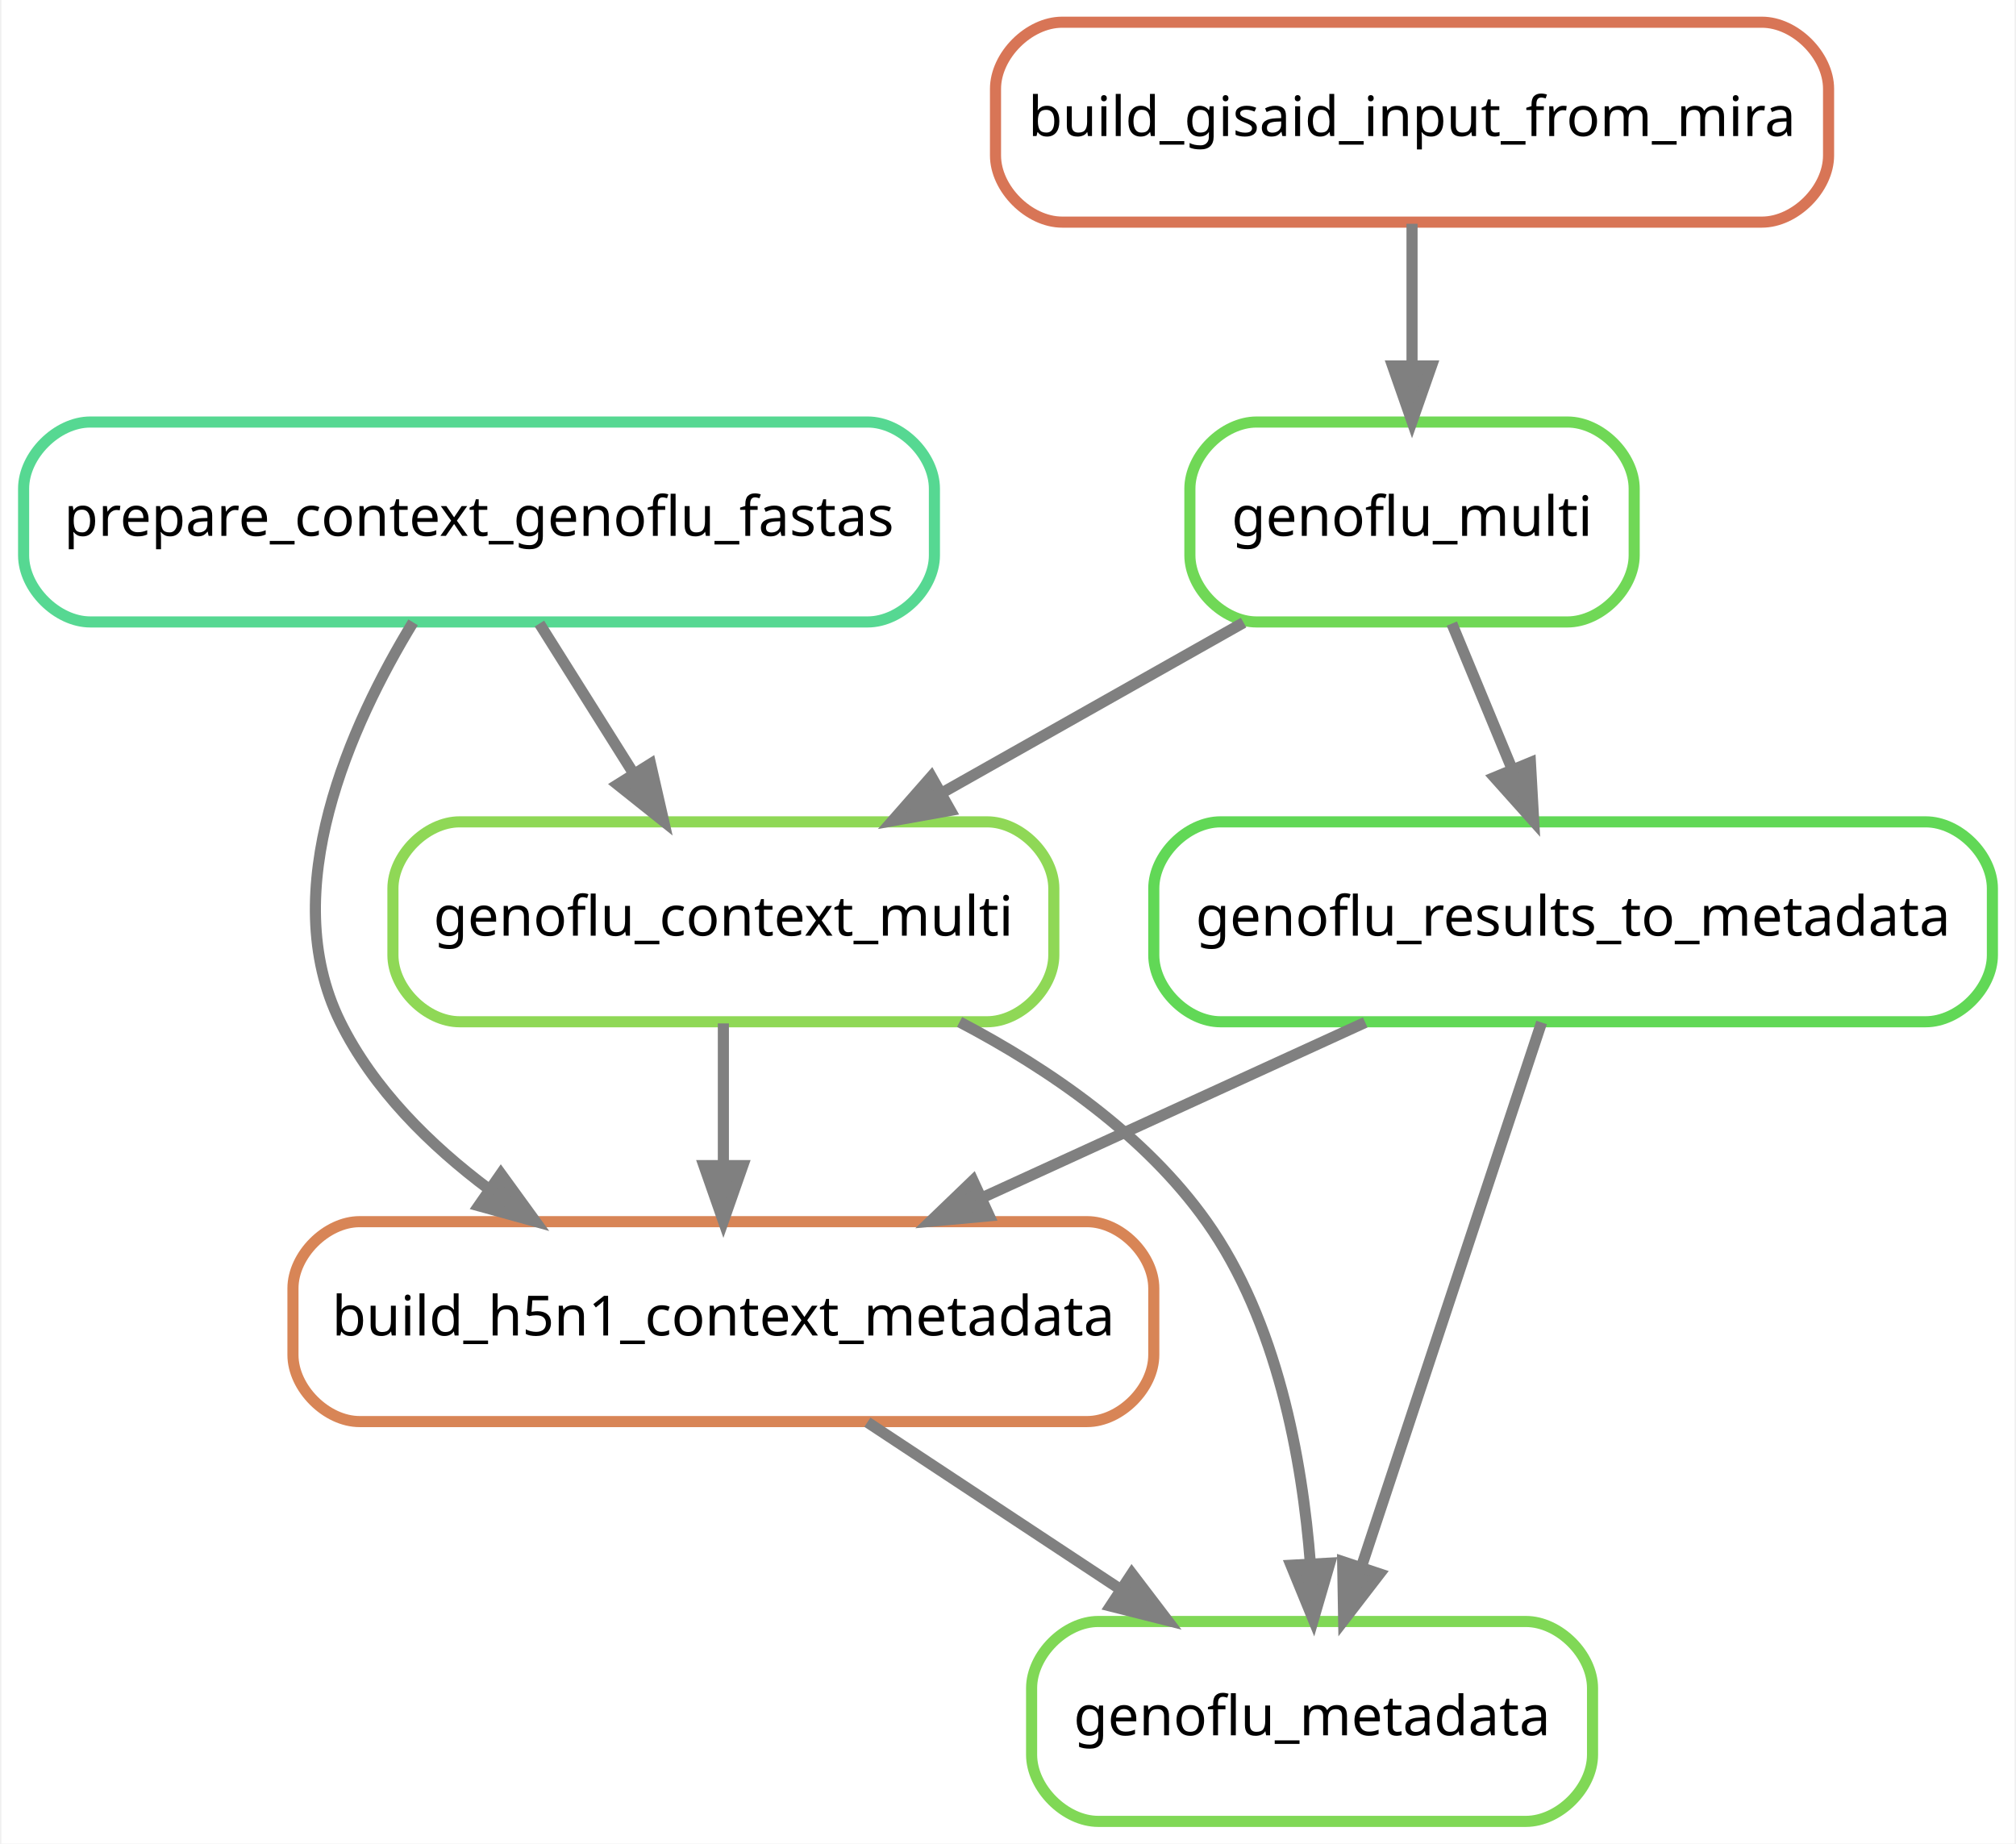
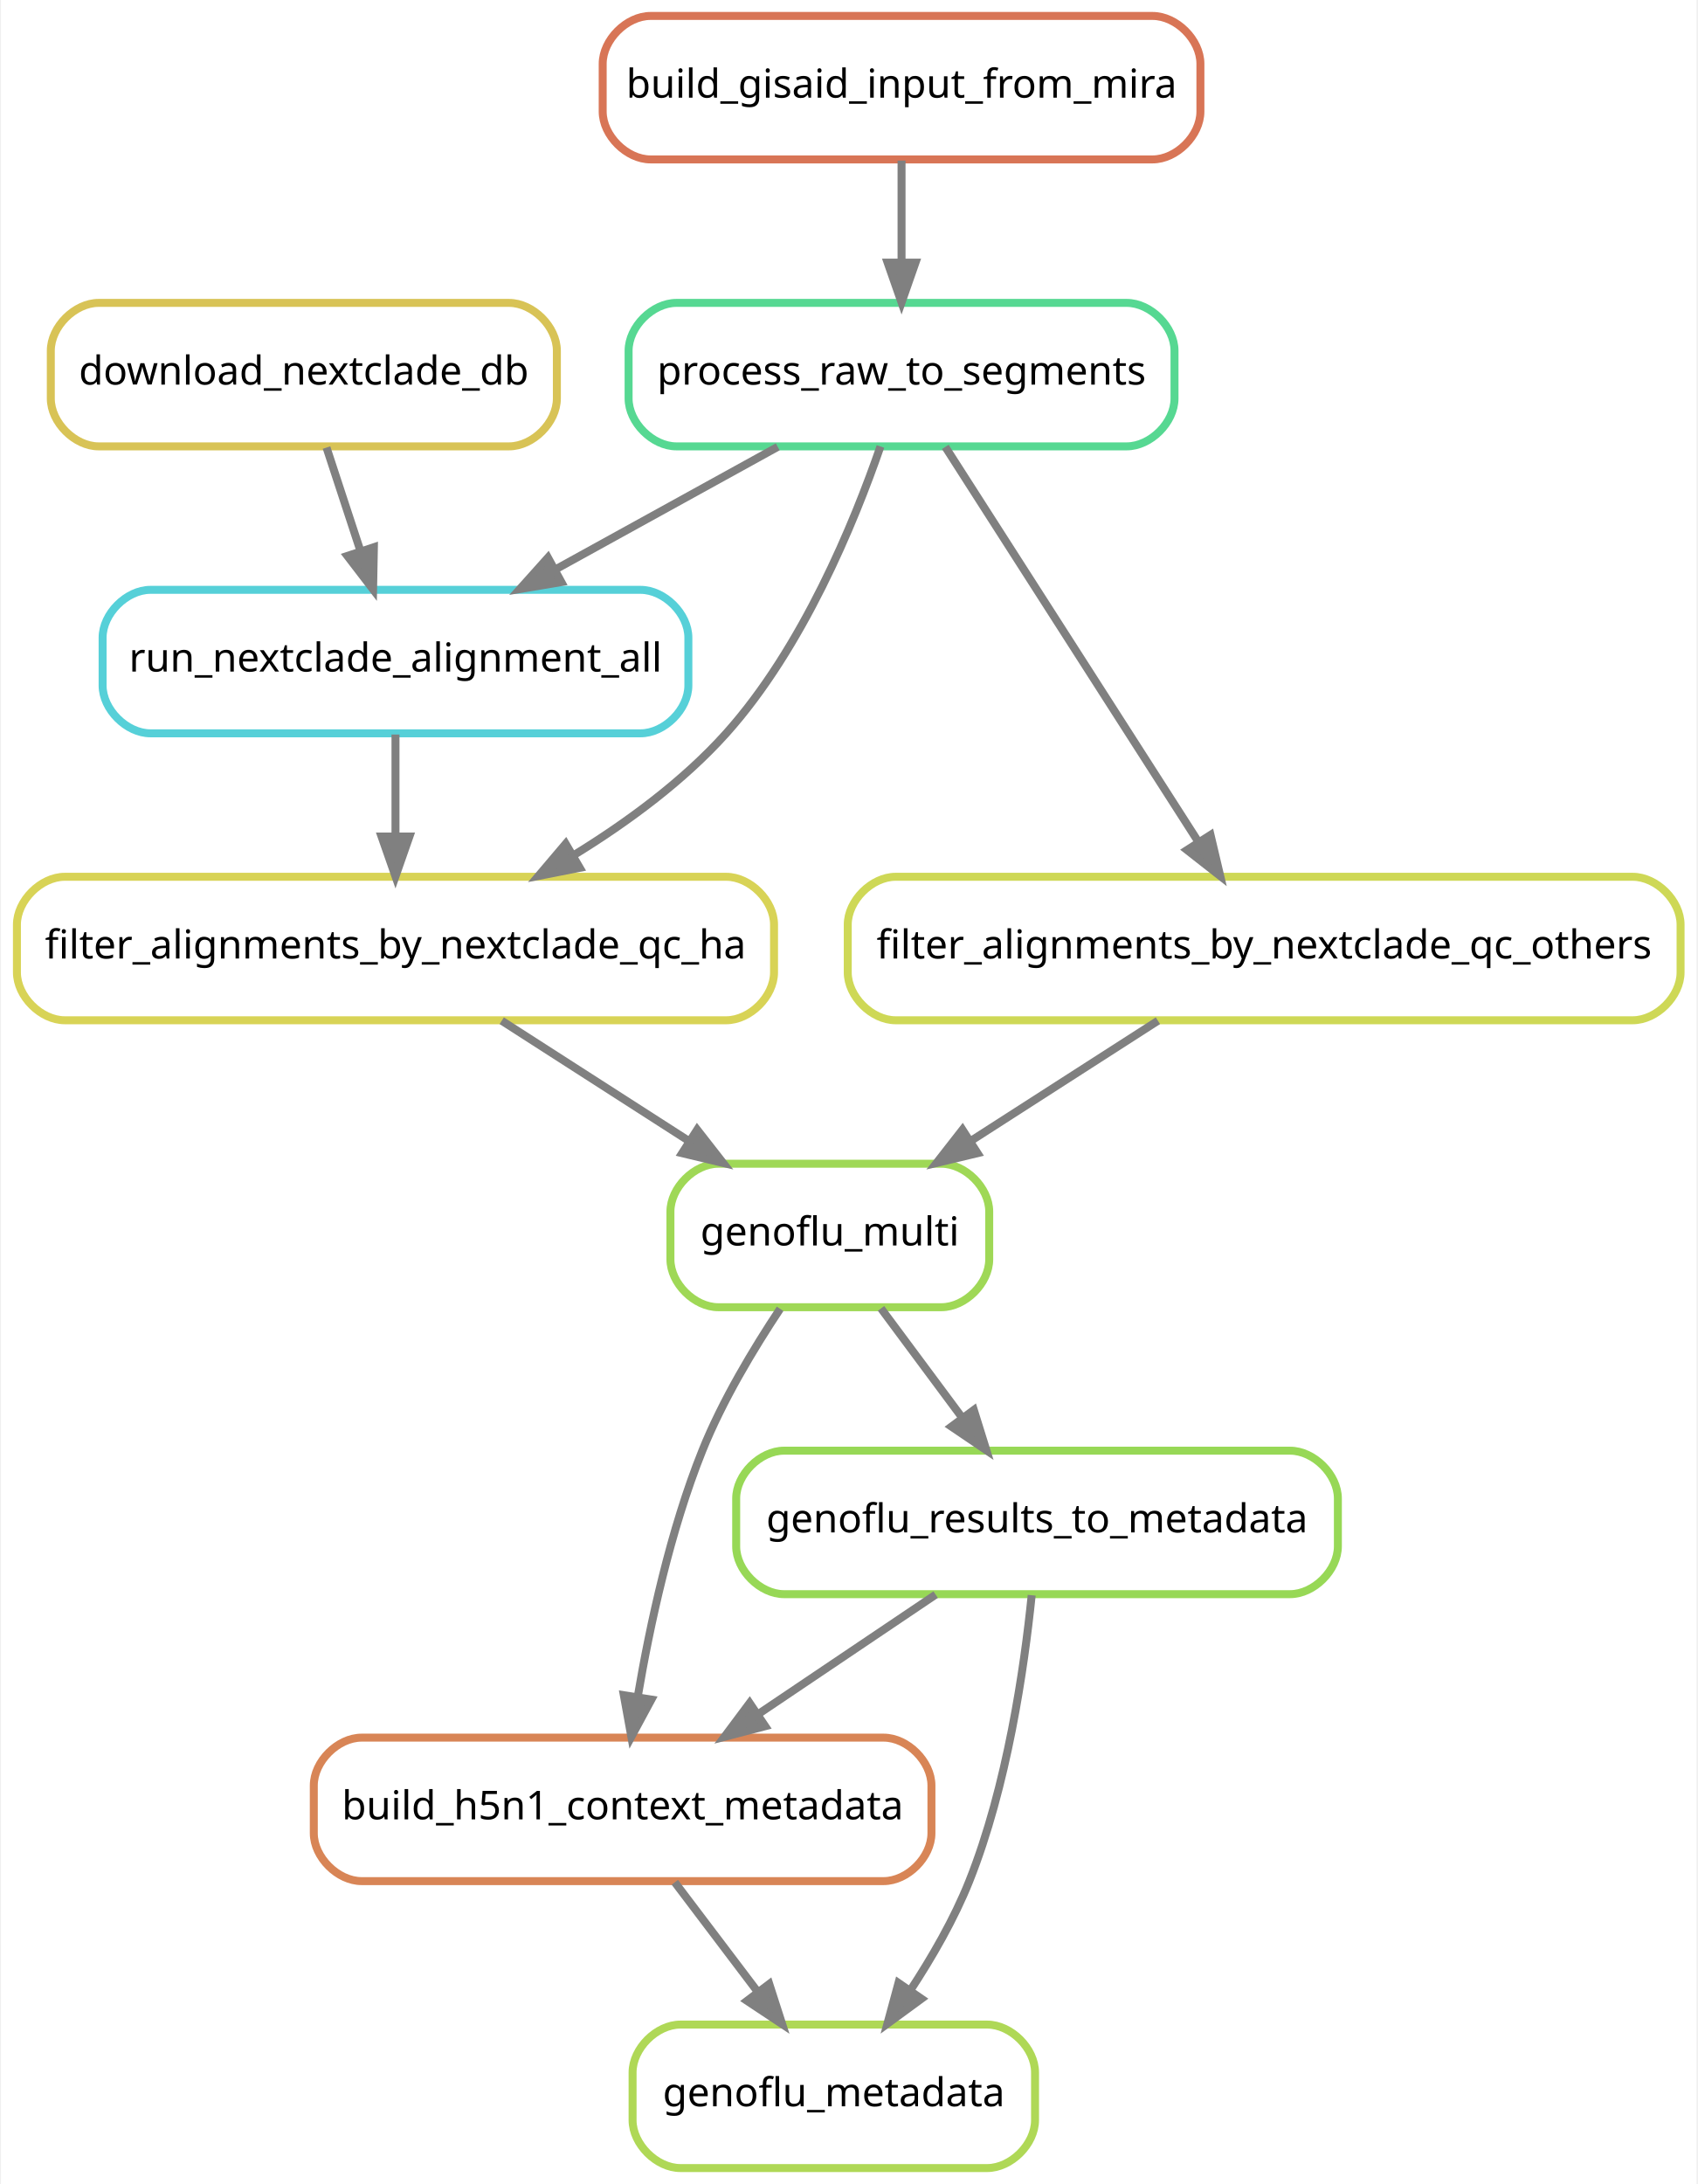
- <svg xmlns="http://www.w3.org/2000/svg" width="363pt" height="332pt" viewBox="0.00 0.00 362.50 332.00">
-   <g id="graph0" class="graph" transform="scale(1 1) rotate(0) translate(4 328)">
-     <polygon fill="white" stroke="transparent" points="-4,4 -4,-328 358.5,-328 358.5,4 -4,4" />
+ <svg xmlns="http://www.w3.org/2000/svg" width="426pt" height="548pt" viewBox="0.00 0.00 425.50 548.00">
+   <g id="graph0" class="graph" transform="scale(1 1) rotate(0) translate(4 544)">
+     <polygon fill="white" stroke="transparent" points="-4,4 -4,-544 421.5,-544 421.5,4 -4,4" />
    <g id="node1" class="node">
-       <path fill="none" stroke="#80d856" stroke-width="2" d="M270.5,-36C270.5,-36 193.5,-36 193.5,-36 187.5,-36 181.5,-30 181.5,-24 181.5,-24 181.5,-12 181.5,-12 181.5,-6 187.5,0 193.5,0 193.5,0 270.5,0 270.5,0 276.5,0 282.5,-6 282.5,-12 282.5,-12 282.5,-24 282.5,-24 282.5,-30 276.5,-36 270.5,-36" />
-       <text text-anchor="middle" x="232" y="-15.5" font-family="sans" font-size="10.00">genoflu_metadata</text>
+       <path fill="none" stroke="#afd856" stroke-width="2" d="M243.5,-36C243.5,-36 166.5,-36 166.5,-36 160.5,-36 154.5,-30 154.5,-24 154.5,-24 154.5,-12 154.5,-12 154.5,-6 160.5,0 166.5,0 166.5,0 243.5,0 243.5,0 249.5,0 255.5,-6 255.5,-12 255.5,-12 255.5,-24 255.5,-24 255.5,-30 249.5,-36 243.5,-36" />
+       <text text-anchor="middle" x="205" y="-15.5" font-family="sans" font-size="10.00">genoflu_metadata</text>
    </g>
    <g id="node2" class="node">
-       <path fill="none" stroke="#d88556" stroke-width="2" d="M191.5,-108C191.5,-108 60.5,-108 60.5,-108 54.5,-108 48.5,-102 48.5,-96 48.5,-96 48.5,-84 48.5,-84 48.5,-78 54.5,-72 60.5,-72 60.5,-72 191.5,-72 191.5,-72 197.5,-72 203.5,-78 203.5,-84 203.5,-84 203.5,-96 203.5,-96 203.5,-102 197.5,-108 191.5,-108" />
-       <text text-anchor="middle" x="126" y="-87.5" font-family="sans" font-size="10.00">build_h5n1_context_metadata</text>
+       <path fill="none" stroke="#d88556" stroke-width="2" d="M217.5,-108C217.5,-108 86.5,-108 86.5,-108 80.5,-108 74.5,-102 74.5,-96 74.5,-96 74.5,-84 74.5,-84 74.5,-78 80.5,-72 86.5,-72 86.5,-72 217.5,-72 217.5,-72 223.5,-72 229.5,-78 229.5,-84 229.5,-84 229.5,-96 229.5,-96 229.5,-102 223.5,-108 217.5,-108" />
+       <text text-anchor="middle" x="152" y="-87.5" font-family="sans" font-size="10.00">build_h5n1_context_metadata</text>
+     </g>
+     <g id="edge1" class="edge">
+       <path fill="none" stroke="grey" stroke-width="2" d="M165.1,-71.7C171.39,-63.39 179.05,-53.28 185.96,-44.14" />
+       <polygon fill="grey" stroke="grey" stroke-width="2" points="188.8,-46.19 192.05,-36.1 183.22,-41.96 188.8,-46.19" />
+     </g>
+     <g id="node3" class="node">
+       <path fill="none" stroke="#9fd856" stroke-width="2" d="M232,-252C232,-252 176,-252 176,-252 170,-252 164,-246 164,-240 164,-240 164,-228 164,-228 164,-222 170,-216 176,-216 176,-216 232,-216 232,-216 238,-216 244,-222 244,-228 244,-228 244,-240 244,-240 244,-246 238,-252 232,-252" />
+       <text text-anchor="middle" x="204" y="-231.5" font-family="sans" font-size="10.00">genoflu_multi</text>
+     </g>
+     <g id="edge3" class="edge">
+       <path fill="none" stroke="grey" stroke-width="2" d="M191.53,-215.6C184.88,-205.6 177.05,-192.57 172,-180 163.99,-160.07 158.85,-136.28 155.8,-118.31" />
+       <polygon fill="grey" stroke="grey" stroke-width="2" points="159.22,-117.55 154.19,-108.22 152.3,-118.65 159.22,-117.55" />
+     </g>
+     <g id="node10" class="node">
+       <path fill="none" stroke="#97d856" stroke-width="2" d="M319.5,-180C319.5,-180 192.5,-180 192.5,-180 186.5,-180 180.5,-174 180.5,-168 180.5,-168 180.5,-156 180.5,-156 180.5,-150 186.5,-144 192.5,-144 192.5,-144 319.5,-144 319.5,-144 325.5,-144 331.5,-150 331.5,-156 331.5,-156 331.5,-168 331.5,-168 331.5,-174 325.5,-180 319.5,-180" />
+       <text text-anchor="middle" x="256" y="-159.5" font-family="sans" font-size="10.00">genoflu_results_to_metadata</text>
+     </g>
+     <g id="edge13" class="edge">
+       <path fill="none" stroke="grey" stroke-width="2" d="M216.85,-215.7C223.03,-207.39 230.54,-197.28 237.32,-188.14" />
+       <polygon fill="grey" stroke="grey" stroke-width="2" points="240.14,-190.22 243.29,-180.1 234.52,-186.04 240.14,-190.22" />
+     </g>
+     <g id="node4" class="node">
+       <path fill="none" stroke="#ced856" stroke-width="2" d="M405.5,-324C405.5,-324 220.5,-324 220.5,-324 214.5,-324 208.5,-318 208.5,-312 208.5,-312 208.5,-300 208.5,-300 208.5,-294 214.5,-288 220.5,-288 220.5,-288 405.5,-288 405.5,-288 411.5,-288 417.5,-294 417.5,-300 417.5,-300 417.5,-312 417.5,-312 417.5,-318 411.5,-324 405.5,-324" />
+       <text text-anchor="middle" x="313" y="-303.5" font-family="sans" font-size="10.00">filter_alignments_by_nextclade_qc_others</text>
+     </g>
+     <g id="edge6" class="edge">
+       <path fill="none" stroke="grey" stroke-width="2" d="M286.34,-287.88C272.22,-278.81 254.69,-267.55 239.44,-257.76" />
+       <polygon fill="grey" stroke="grey" stroke-width="2" points="241.07,-254.65 230.77,-252.19 237.29,-260.54 241.07,-254.65" />
+     </g>
+     <g id="node5" class="node">
+       <path fill="none" stroke="#56d892" stroke-width="2" d="M278.5,-468C278.5,-468 165.5,-468 165.5,-468 159.5,-468 153.5,-462 153.5,-456 153.5,-456 153.5,-444 153.5,-444 153.5,-438 159.5,-432 165.5,-432 165.5,-432 278.5,-432 278.5,-432 284.5,-432 290.5,-438 290.5,-444 290.5,-444 290.5,-456 290.5,-456 290.5,-462 284.5,-468 278.5,-468" />
+       <text text-anchor="middle" x="222" y="-447.5" font-family="sans" font-size="10.00">process_raw_to_segments</text>
+     </g>
+     <g id="edge7" class="edge">
+       <path fill="none" stroke="grey" stroke-width="2" d="M232.98,-431.87C248.76,-407.24 277.99,-361.64 296.41,-332.88" />
+       <polygon fill="grey" stroke="grey" stroke-width="2" points="299.54,-334.5 301.98,-324.19 293.64,-330.72 299.54,-334.5" />
+     </g>
+     <g id="node7" class="node">
+       <path fill="none" stroke="#d8d356" stroke-width="2" d="M178,-324C178,-324 12,-324 12,-324 6,-324 0,-318 0,-312 0,-312 0,-300 0,-300 0,-294 6,-288 12,-288 12,-288 178,-288 178,-288 184,-288 190,-294 190,-300 190,-300 190,-312 190,-312 190,-318 184,-324 178,-324" />
+       <text text-anchor="middle" x="95" y="-303.5" font-family="sans" font-size="10.00">filter_alignments_by_nextclade_qc_ha</text>
+     </g>
+     <g id="edge10" class="edge">
+       <path fill="none" stroke="grey" stroke-width="2" d="M216.71,-431.98C210.08,-412.78 197.21,-381.43 178,-360 167.23,-347.99 153.13,-337.63 139.61,-329.35" />
+       <polygon fill="grey" stroke="grey" stroke-width="2" points="141.25,-326.25 130.86,-324.2 137.71,-332.28 141.25,-326.25" />
+     </g>
+     <g id="node8" class="node">
+       <path fill="none" stroke="#56d0d8" stroke-width="2" d="M156.5,-396C156.5,-396 33.5,-396 33.5,-396 27.5,-396 21.5,-390 21.5,-384 21.5,-384 21.5,-372 21.5,-372 21.5,-366 27.5,-360 33.5,-360 33.5,-360 156.5,-360 156.5,-360 162.5,-360 168.5,-366 168.5,-372 168.5,-372 168.5,-384 168.5,-384 168.5,-390 162.5,-396 156.5,-396" />
+       <text text-anchor="middle" x="95" y="-375.5" font-family="sans" font-size="10.00">run_nextclade_alignment_all</text>
+     </g>
+     <g id="edge12" class="edge">
+       <path fill="none" stroke="grey" stroke-width="2" d="M190.93,-431.88C174.17,-422.64 153.29,-411.13 135.3,-401.21" />
+       <polygon fill="grey" stroke="grey" stroke-width="2" points="136.63,-397.95 126.19,-396.19 133.26,-404.08 136.63,-397.95" />
+     </g>
+     <g id="node6" class="node">
+       <path fill="none" stroke="#d87556" stroke-width="2" d="M285,-540C285,-540 159,-540 159,-540 153,-540 147,-534 147,-528 147,-528 147,-516 147,-516 147,-510 153,-504 159,-504 159,-504 285,-504 285,-504 291,-504 297,-510 297,-516 297,-516 297,-528 297,-528 297,-534 291,-540 285,-540" />
+       <text text-anchor="middle" x="222" y="-519.5" font-family="sans" font-size="10.00">build_gisaid_input_from_mira</text>
+     </g>
+     <g id="edge8" class="edge">
+       <path fill="none" stroke="grey" stroke-width="2" d="M222,-503.7C222,-495.98 222,-486.71 222,-478.11" />
+       <polygon fill="grey" stroke="grey" stroke-width="2" points="225.5,-478.1 222,-468.1 218.5,-478.1 225.5,-478.1" />
+     </g>
+     <g id="edge5" class="edge">
+       <path fill="none" stroke="grey" stroke-width="2" d="M121.66,-287.88C135.78,-278.81 153.31,-267.55 168.56,-257.76" />
+       <polygon fill="grey" stroke="grey" stroke-width="2" points="170.71,-260.54 177.23,-252.19 166.93,-254.65 170.71,-260.54" />
+     </g>
+     <g id="edge9" class="edge">
+       <path fill="none" stroke="grey" stroke-width="2" d="M95,-359.7C95,-351.98 95,-342.71 95,-334.11" />
+       <polygon fill="grey" stroke="grey" stroke-width="2" points="98.5,-334.1 95,-324.1 91.5,-334.1 98.5,-334.1" />
+     </g>
+     <g id="node9" class="node">
+       <path fill="none" stroke="#d8c356" stroke-width="2" d="M123.5,-468C123.5,-468 20.5,-468 20.5,-468 14.5,-468 8.5,-462 8.5,-456 8.5,-456 8.5,-444 8.5,-444 8.5,-438 14.5,-432 20.5,-432 20.5,-432 123.5,-432 123.5,-432 129.5,-432 135.5,-438 135.5,-444 135.5,-444 135.5,-456 135.5,-456 135.5,-462 129.5,-468 123.5,-468" />
+       <text text-anchor="middle" x="72" y="-447.5" font-family="sans" font-size="10.00">download_nextclade_db</text>
+     </g>
+     <g id="edge11" class="edge">
+       <path fill="none" stroke="grey" stroke-width="2" d="M77.69,-431.7C80.25,-423.9 83.33,-414.51 86.18,-405.83" />
+       <polygon fill="grey" stroke="grey" stroke-width="2" points="89.58,-406.7 89.38,-396.1 82.93,-404.51 89.58,-406.7" />
    </g>
    <g id="edge2" class="edge">
-       <path fill="none" stroke="grey" stroke-width="2" d="M151.93,-71.88C165.66,-62.81 182.71,-51.55 197.54,-41.76" />
-       <polygon fill="grey" stroke="grey" stroke-width="2" points="199.55,-44.62 205.97,-36.19 195.7,-38.78 199.55,-44.62" />
-     </g>
-     <g id="node3" class="node">
-       <path fill="none" stroke="#8fd856" stroke-width="2" d="M173.5,-180C173.5,-180 78.5,-180 78.5,-180 72.5,-180 66.5,-174 66.5,-168 66.5,-168 66.5,-156 66.5,-156 66.5,-150 72.5,-144 78.5,-144 78.5,-144 173.5,-144 173.5,-144 179.5,-144 185.5,-150 185.5,-156 185.5,-156 185.5,-168 185.5,-168 185.5,-174 179.5,-180 173.5,-180" />
-       <text text-anchor="middle" x="126" y="-159.5" font-family="sans" font-size="10.00">genoflu_context_multi</text>
-     </g>
-     <g id="edge1" class="edge">
-       <path fill="none" stroke="grey" stroke-width="2" d="M168.53,-143.96C184.74,-135.45 201.95,-123.58 213,-108 225.74,-90.03 230.24,-65.24 231.7,-46.39" />
-       <polygon fill="grey" stroke="grey" stroke-width="2" points="235.2,-46.51 232.23,-36.33 228.21,-46.13 235.2,-46.51" />
-     </g>
-     <g id="edge5" class="edge">
-       <path fill="none" stroke="grey" stroke-width="2" d="M126,-143.7C126,-135.98 126,-126.71 126,-118.11" />
-       <polygon fill="grey" stroke="grey" stroke-width="2" points="129.5,-118.1 126,-108.1 122.5,-118.1 129.5,-118.1" />
-     </g>
-     <g id="node4" class="node">
-       <path fill="none" stroke="#56d892" stroke-width="2" d="M152,-252C152,-252 12,-252 12,-252 6,-252 0,-246 0,-240 0,-240 0,-228 0,-228 0,-222 6,-216 12,-216 12,-216 152,-216 152,-216 158,-216 164,-222 164,-228 164,-228 164,-240 164,-240 164,-246 158,-252 152,-252" />
-       <text text-anchor="middle" x="82" y="-231.5" font-family="sans" font-size="10.00">prepare_context_genoflu_fastas</text>
+       <path fill="none" stroke="grey" stroke-width="2" d="M254.66,-143.73C252.79,-125.39 248.5,-95.82 239,-72 235.21,-62.5 229.65,-52.87 224.13,-44.47" />
+       <polygon fill="grey" stroke="grey" stroke-width="2" points="227,-42.48 218.45,-36.22 221.23,-46.45 227,-42.48" />
    </g>
    <g id="edge4" class="edge">
-       <path fill="none" stroke="grey" stroke-width="2" d="M70.13,-215.93C58.9,-197.49 45.36,-167.61 57,-144 62.96,-131.91 73.15,-121.8 83.9,-113.77" />
-       <polygon fill="grey" stroke="grey" stroke-width="2" points="85.94,-116.61 92.16,-108.04 81.95,-110.86 85.94,-116.61" />
-     </g>
-     <g id="edge7" class="edge">
-       <path fill="none" stroke="grey" stroke-width="2" d="M92.88,-215.7C97.99,-207.56 104.2,-197.69 109.84,-188.7" />
-       <polygon fill="grey" stroke="grey" stroke-width="2" points="112.89,-190.43 115.25,-180.1 106.96,-186.71 112.89,-190.43" />
-     </g>
-     <g id="node5" class="node">
-       <path fill="none" stroke="#70d856" stroke-width="2" d="M278,-252C278,-252 222,-252 222,-252 216,-252 210,-246 210,-240 210,-240 210,-228 210,-228 210,-222 216,-216 222,-216 222,-216 278,-216 278,-216 284,-216 290,-222 290,-228 290,-228 290,-240 290,-240 290,-246 284,-252 278,-252" />
-       <text text-anchor="middle" x="250" y="-231.5" font-family="sans" font-size="10.00">genoflu_multi</text>
-     </g>
-     <g id="edge8" class="edge">
-       <path fill="none" stroke="grey" stroke-width="2" d="M219.67,-215.88C203.3,-206.64 182.92,-195.13 165.35,-185.21" />
-       <polygon fill="grey" stroke="grey" stroke-width="2" points="166.88,-182.06 156.45,-180.19 163.44,-188.15 166.88,-182.06" />
-     </g>
-     <g id="node7" class="node">
-       <path fill="none" stroke="#61d856" stroke-width="2" d="M342.5,-180C342.5,-180 215.5,-180 215.5,-180 209.5,-180 203.5,-174 203.5,-168 203.5,-168 203.5,-156 203.5,-156 203.5,-150 209.5,-144 215.5,-144 215.5,-144 342.5,-144 342.5,-144 348.5,-144 354.5,-150 354.5,-156 354.5,-156 354.5,-168 354.5,-168 354.5,-174 348.5,-180 342.5,-180" />
-       <text text-anchor="middle" x="279" y="-159.5" font-family="sans" font-size="10.00">genoflu_results_to_metadata</text>
-     </g>
-     <g id="edge10" class="edge">
-       <path fill="none" stroke="grey" stroke-width="2" d="M257.17,-215.7C260.43,-207.81 264.37,-198.3 268,-189.55" />
-       <polygon fill="grey" stroke="grey" stroke-width="2" points="271.32,-190.68 271.91,-180.1 264.85,-188 271.32,-190.68" />
-     </g>
-     <g id="node6" class="node">
-       <path fill="none" stroke="#d87556" stroke-width="2" d="M313,-324C313,-324 187,-324 187,-324 181,-324 175,-318 175,-312 175,-312 175,-300 175,-300 175,-294 181,-288 187,-288 187,-288 313,-288 313,-288 319,-288 325,-294 325,-300 325,-300 325,-312 325,-312 325,-318 319,-324 313,-324" />
-       <text text-anchor="middle" x="250" y="-303.5" font-family="sans" font-size="10.00">build_gisaid_input_from_mira</text>
-     </g>
-     <g id="edge9" class="edge">
-       <path fill="none" stroke="grey" stroke-width="2" d="M250,-287.7C250,-279.98 250,-270.71 250,-262.11" />
-       <polygon fill="grey" stroke="grey" stroke-width="2" points="253.5,-262.1 250,-252.1 246.5,-262.1 253.5,-262.1" />
-     </g>
-     <g id="edge3" class="edge">
-       <path fill="none" stroke="grey" stroke-width="2" d="M273.33,-143.87C265.29,-119.56 250.48,-74.82 240.94,-46.01" />
-       <polygon fill="grey" stroke="grey" stroke-width="2" points="244.15,-44.58 237.69,-36.19 237.51,-46.78 244.15,-44.58" />
-     </g>
-     <g id="edge6" class="edge">
-       <path fill="none" stroke="grey" stroke-width="2" d="M241.57,-143.88C220.75,-134.35 194.65,-122.41 172.52,-112.28" />
-       <polygon fill="grey" stroke="grey" stroke-width="2" points="173.86,-109.05 163.31,-108.07 170.94,-115.41 173.86,-109.05" />
+       <path fill="none" stroke="grey" stroke-width="2" d="M230.56,-143.88C217.21,-134.89 200.68,-123.76 186.22,-114.03" />
+       <polygon fill="grey" stroke="grey" stroke-width="2" points="187.79,-110.87 177.54,-108.19 183.88,-116.68 187.79,-110.87" />
    </g>
  </g>
</svg>
